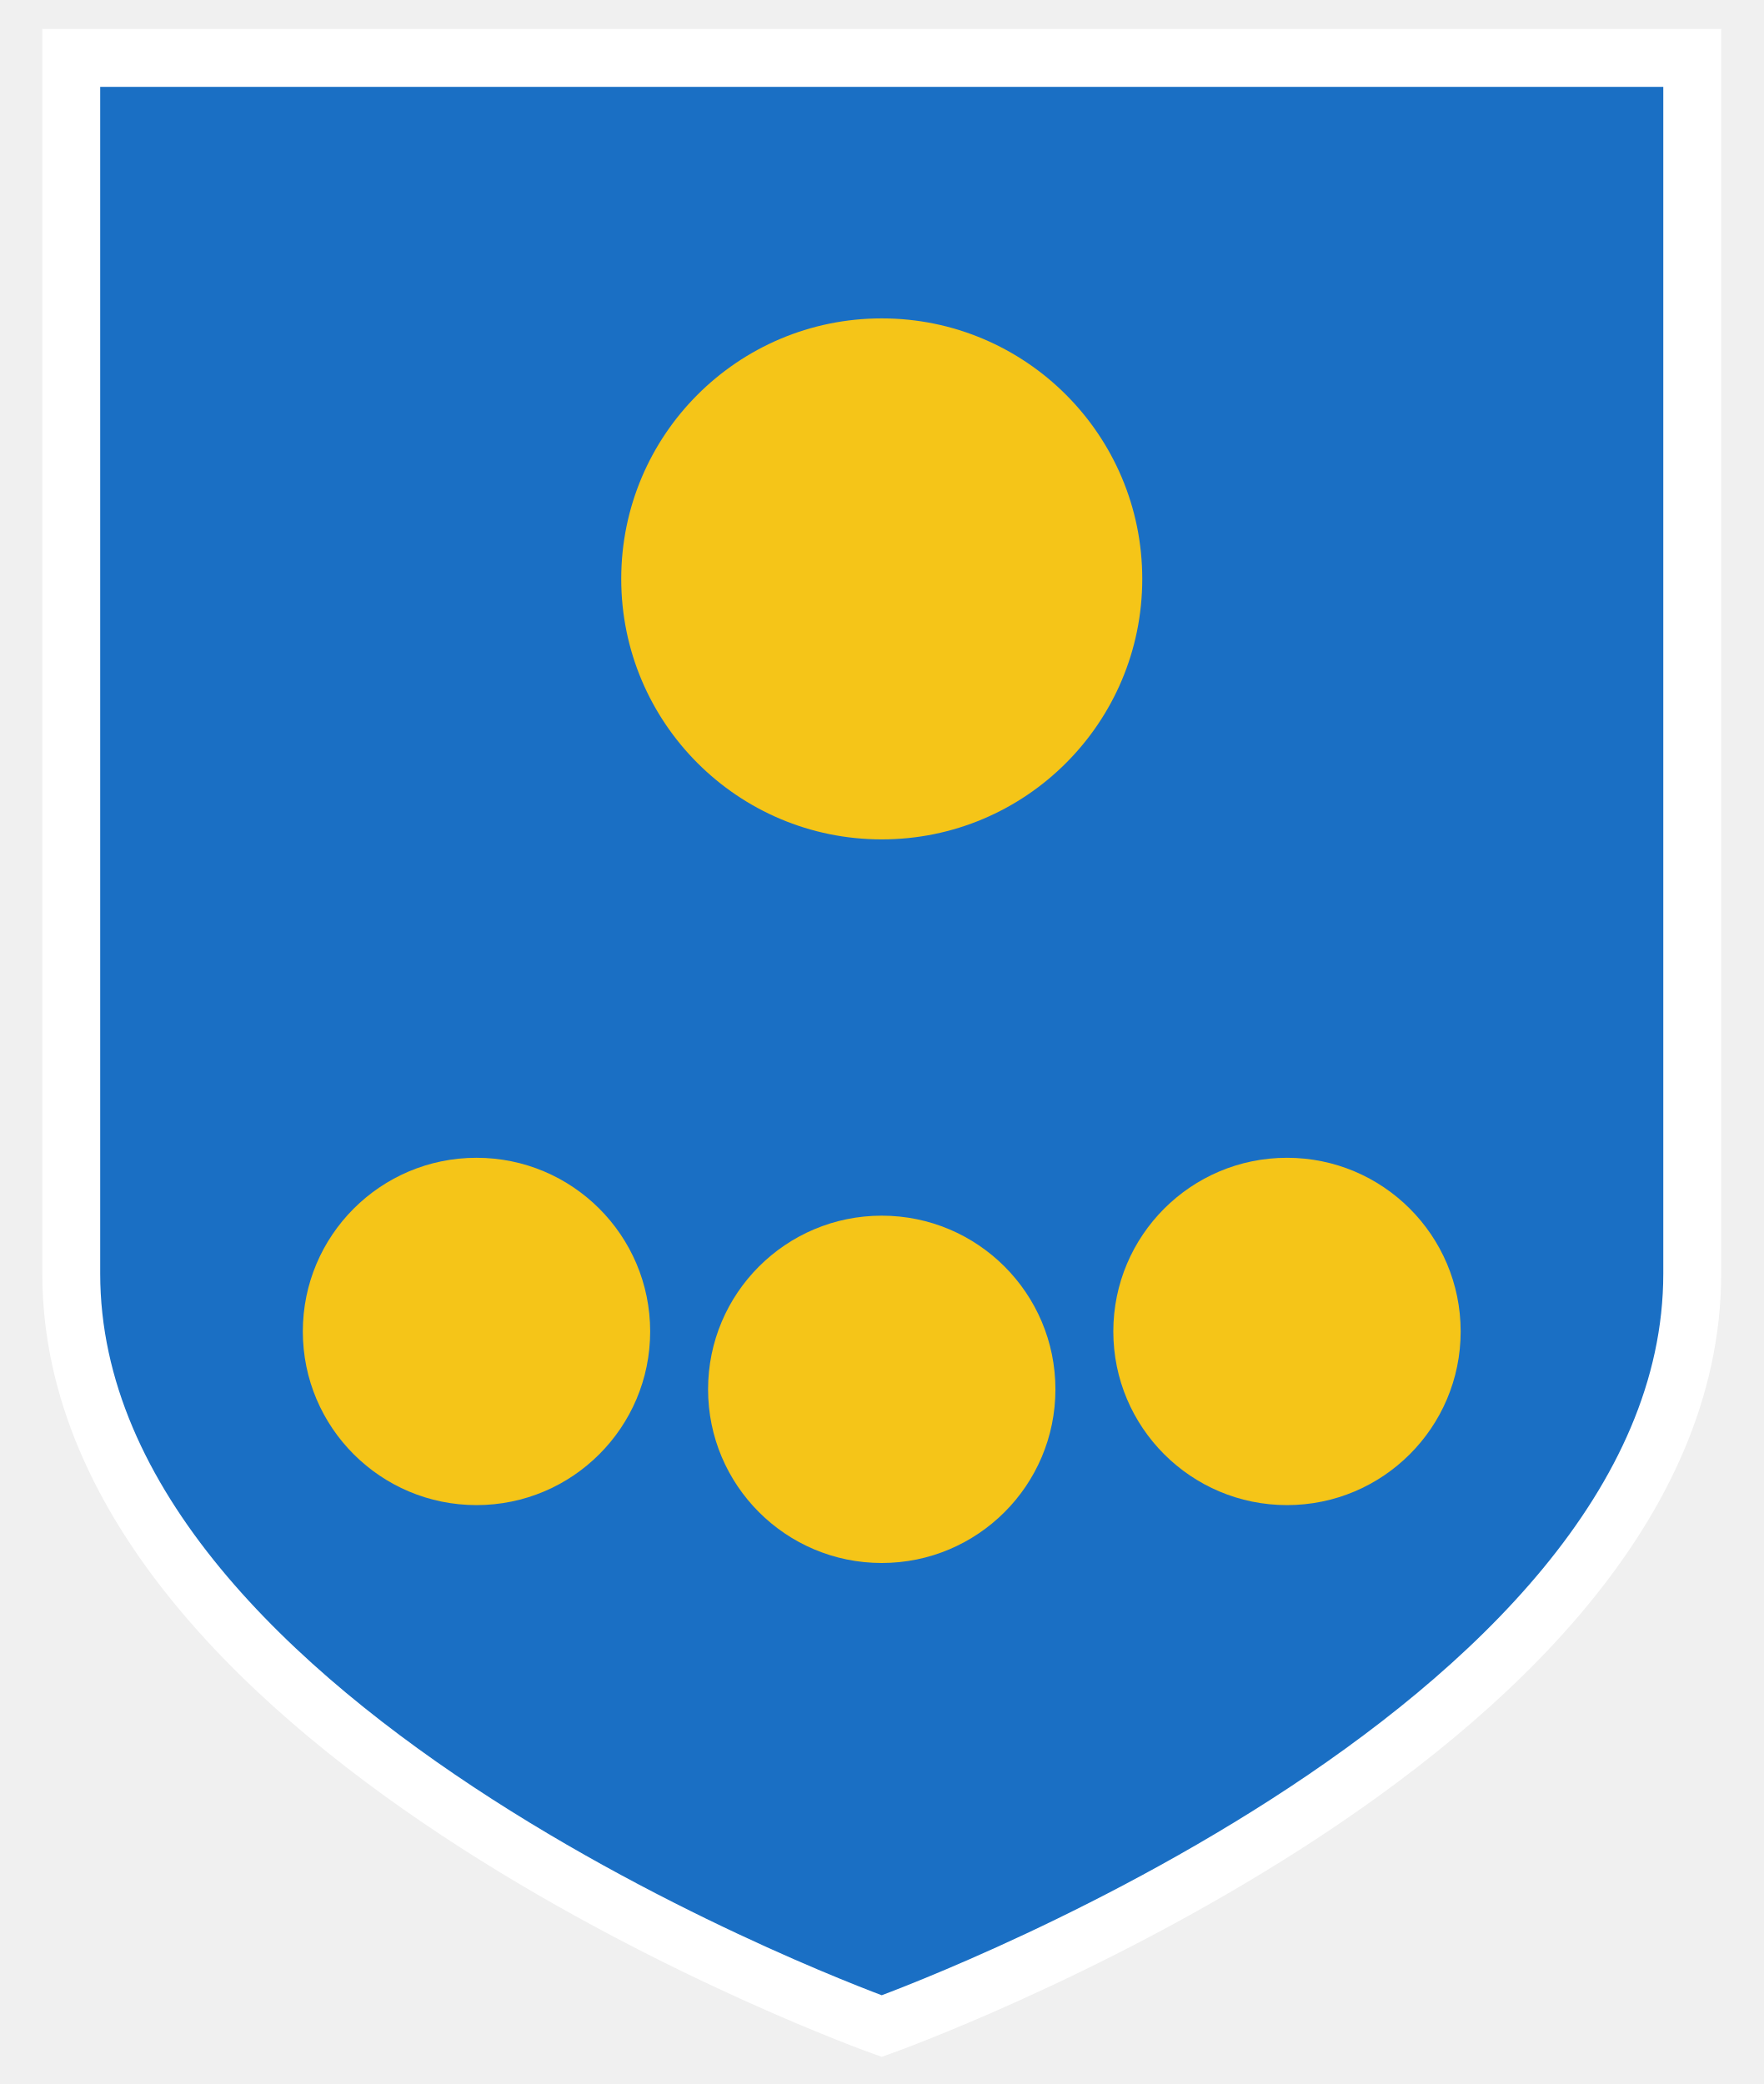
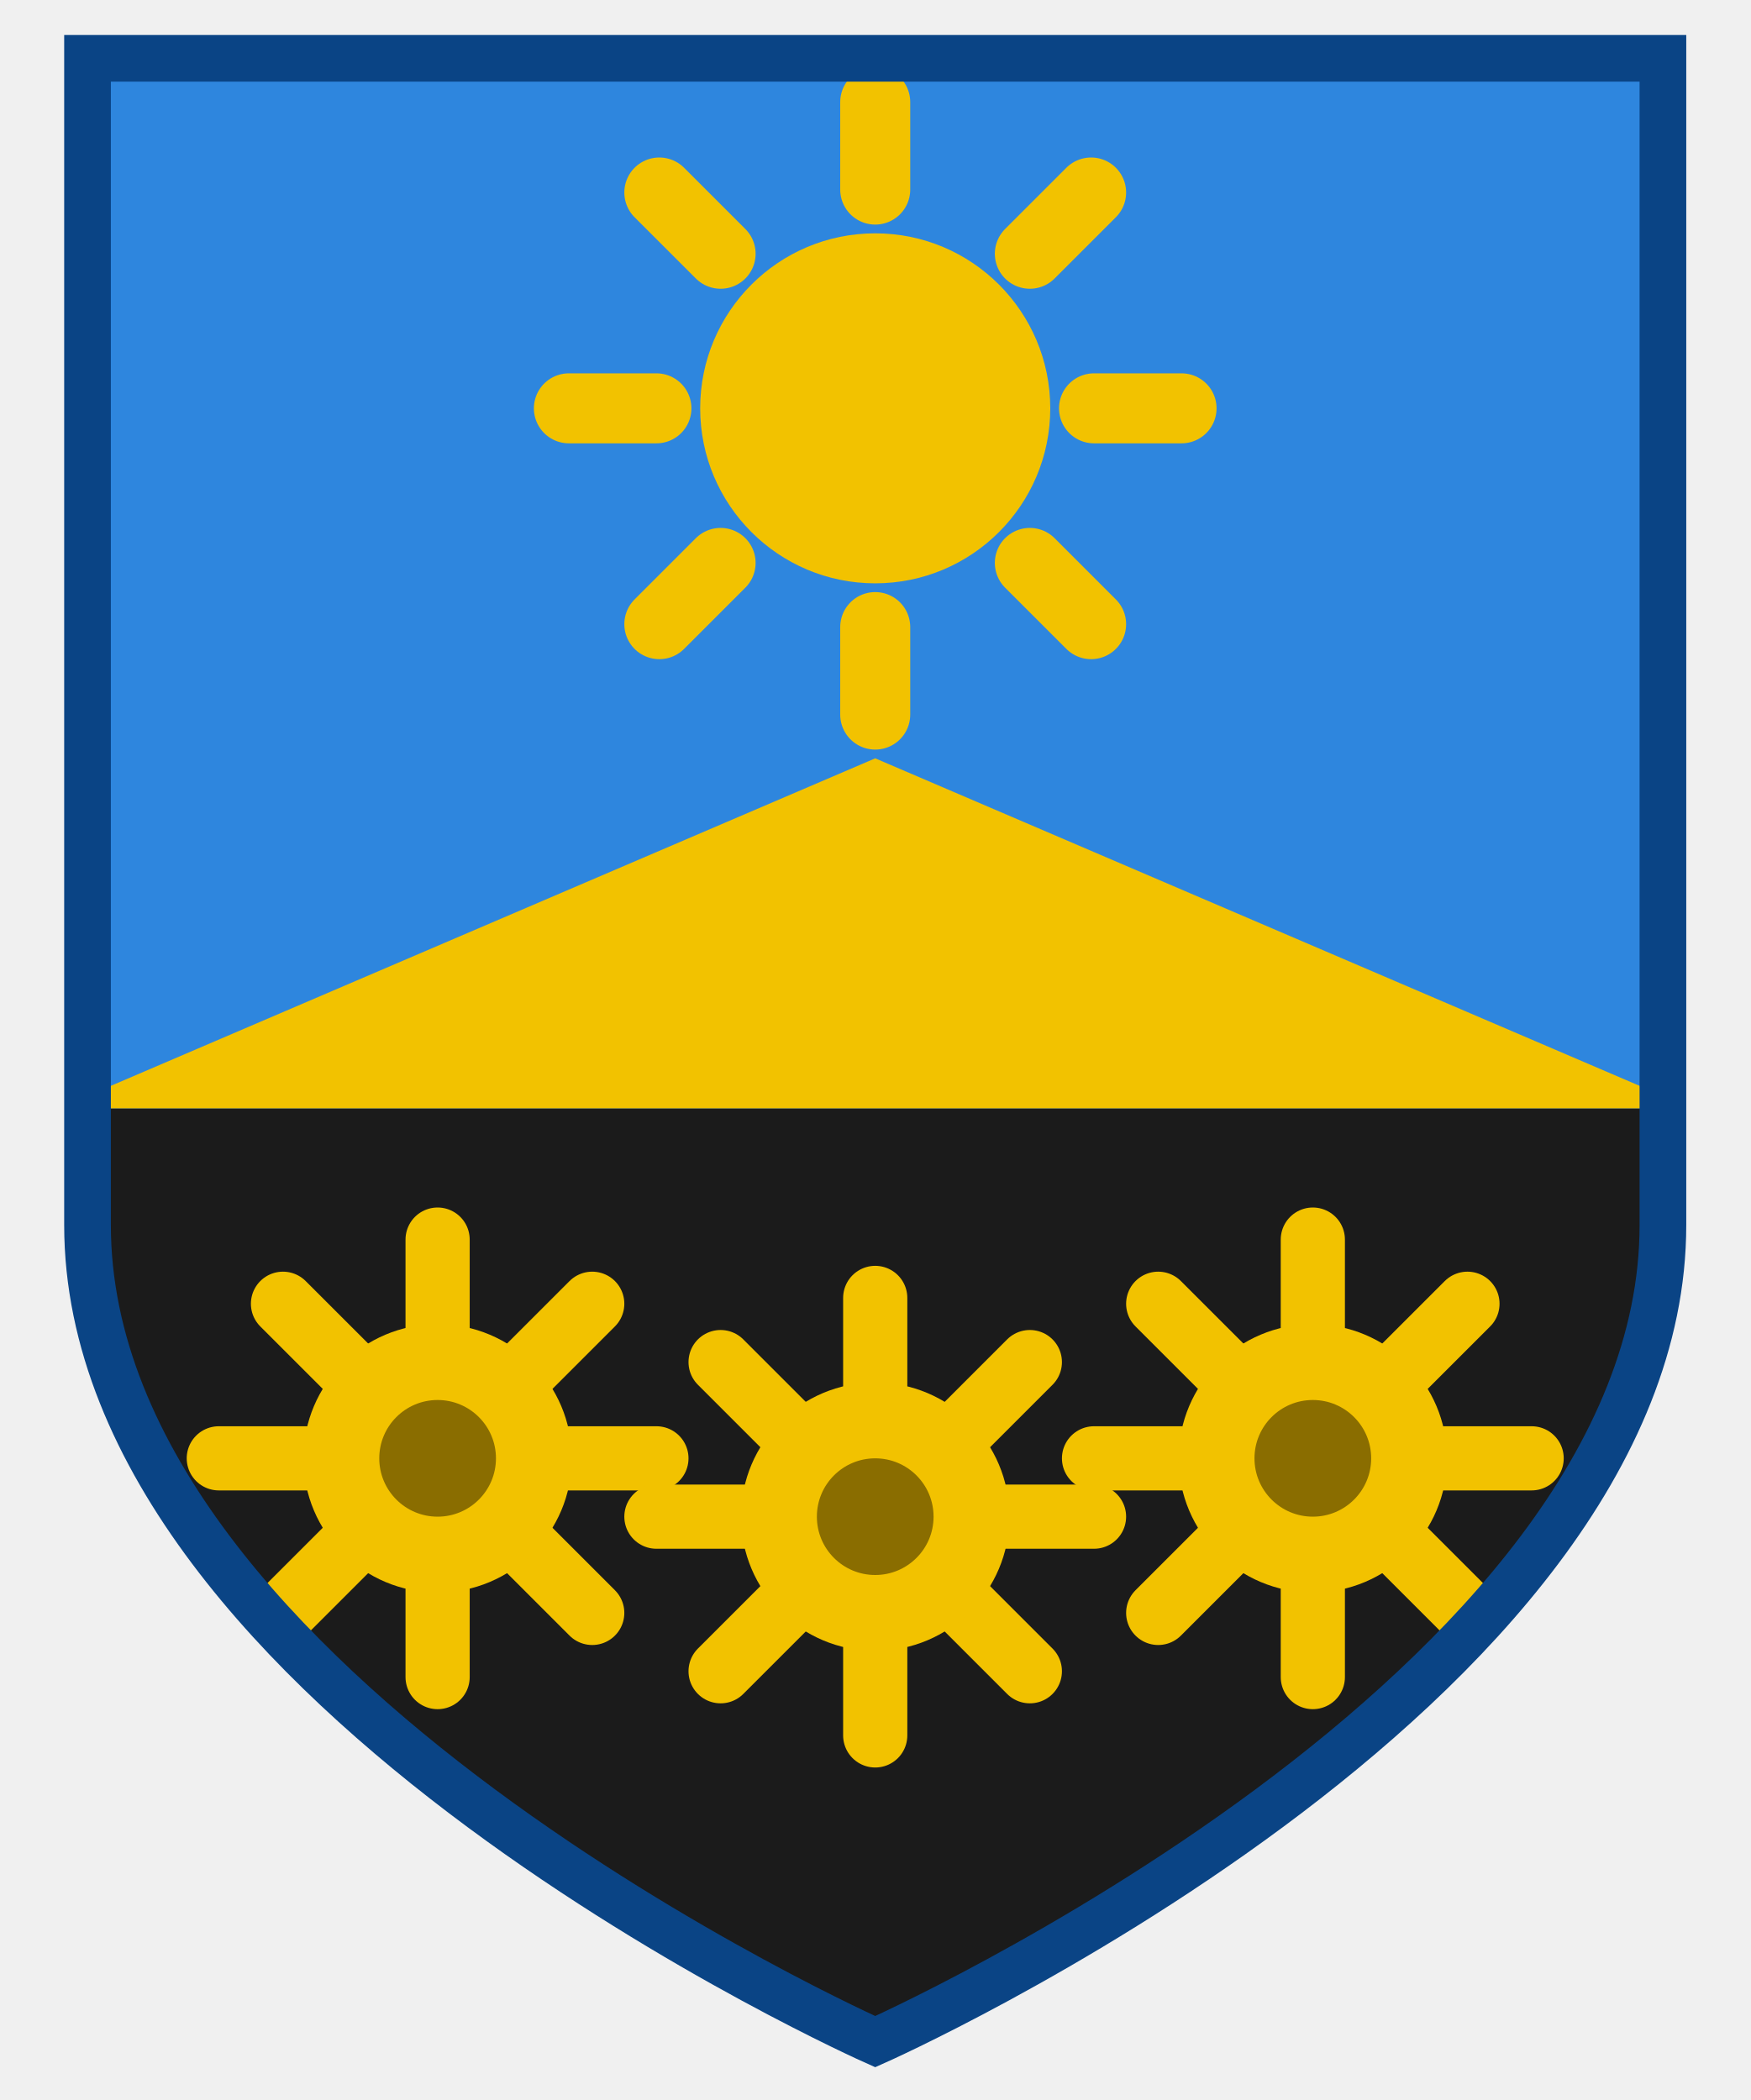
- <svg xmlns="http://www.w3.org/2000/svg" viewBox="0 0 60 72" width="44" height="52">
-   <path d="M2 2 H58 V44 C58 60 30 70 30 70 C30 70 2 60 2 44 Z" fill="#1a6fc4" stroke="#fff" stroke-width="2" />
-   <circle cx="30" cy="20" r="9" fill="#f5c518" />
-   <circle cx="16" cy="46" r="6" fill="#f5c518" />
-   <circle cx="30" cy="48" r="6" fill="#f5c518" />
-   <circle cx="44" cy="46" r="6" fill="#f5c518" />
+ <svg xmlns="http://www.w3.org/2000/svg" viewBox="0 0 60 72" width="40" height="48">
+   <defs>
+     <clipPath id="shield">
+       <path d="M3 2 H57 V42 C57 58 30 70 30 70 C30 70 3 58 3 42 Z" />
+     </clipPath>
+   </defs>
+   <g clip-path="url(#shield)">
+     <rect x="0" y="0" width="60" height="72" fill="#2E86DE" />
+     <rect x="0" y="38" width="60" height="34" fill="#1B1B1B" />
+     <path d="M2 38 L30 26 L58 38 Z" fill="#F2C200" />
+     <g fill="#F2C200">
+       <circle cx="30" cy="14" r="6" />
+       <g stroke="#F2C200" stroke-width="2.4" stroke-linecap="round">
+         <path d="M30 3.5v3M30 21.5v3M19.5 14h3M37.5 14h3M22.6 6.6l2.1 2.1M35.3 19.3l2.1 2.1M37.4 6.6l-2.1 2.1M24.7 19.3l-2.1 2.1" />
+       </g>
+     </g>
+     <g>
+       <g transform="translate(15 50)">
+         <g stroke="#F2C200" stroke-width="2.2" stroke-linecap="round">
+           <path d="M0 -7.5v15M-7.5 0h15M-5.3 -5.3l10.6 10.6M5.3 -5.3l-10.6 10.6" />
+         </g>
+         <circle r="4.6" fill="#F2C200" />
+         <circle r="2" fill="#8A6D00" />
+       </g>
+       <g transform="translate(30 52)">
+         <g stroke="#F2C200" stroke-width="2.2" stroke-linecap="round">
+           <path d="M0 -7.5v15M-7.5 0h15M-5.3 -5.3l10.6 10.6M5.3 -5.3l-10.6 10.6" />
+         </g>
+         <circle r="4.6" fill="#F2C200" />
+         <circle r="2" fill="#8A6D00" />
+       </g>
+       <g transform="translate(45 50)">
+         <g stroke="#F2C200" stroke-width="2.2" stroke-linecap="round">
+           <path d="M0 -7.5v15M-7.5 0h15M-5.3 -5.3l10.6 10.6M5.3 -5.3l-10.6 10.6" />
+         </g>
+         <circle r="4.6" fill="#F2C200" />
+         <circle r="2" fill="#8A6D00" />
+       </g>
+     </g>
+   </g>
+   <path d="M3 2 H57 V42 C57 58 30 70 30 70 C30 70 3 58 3 42 Z" fill="none" stroke="#0A4485" stroke-width="1.6" />
</svg>
